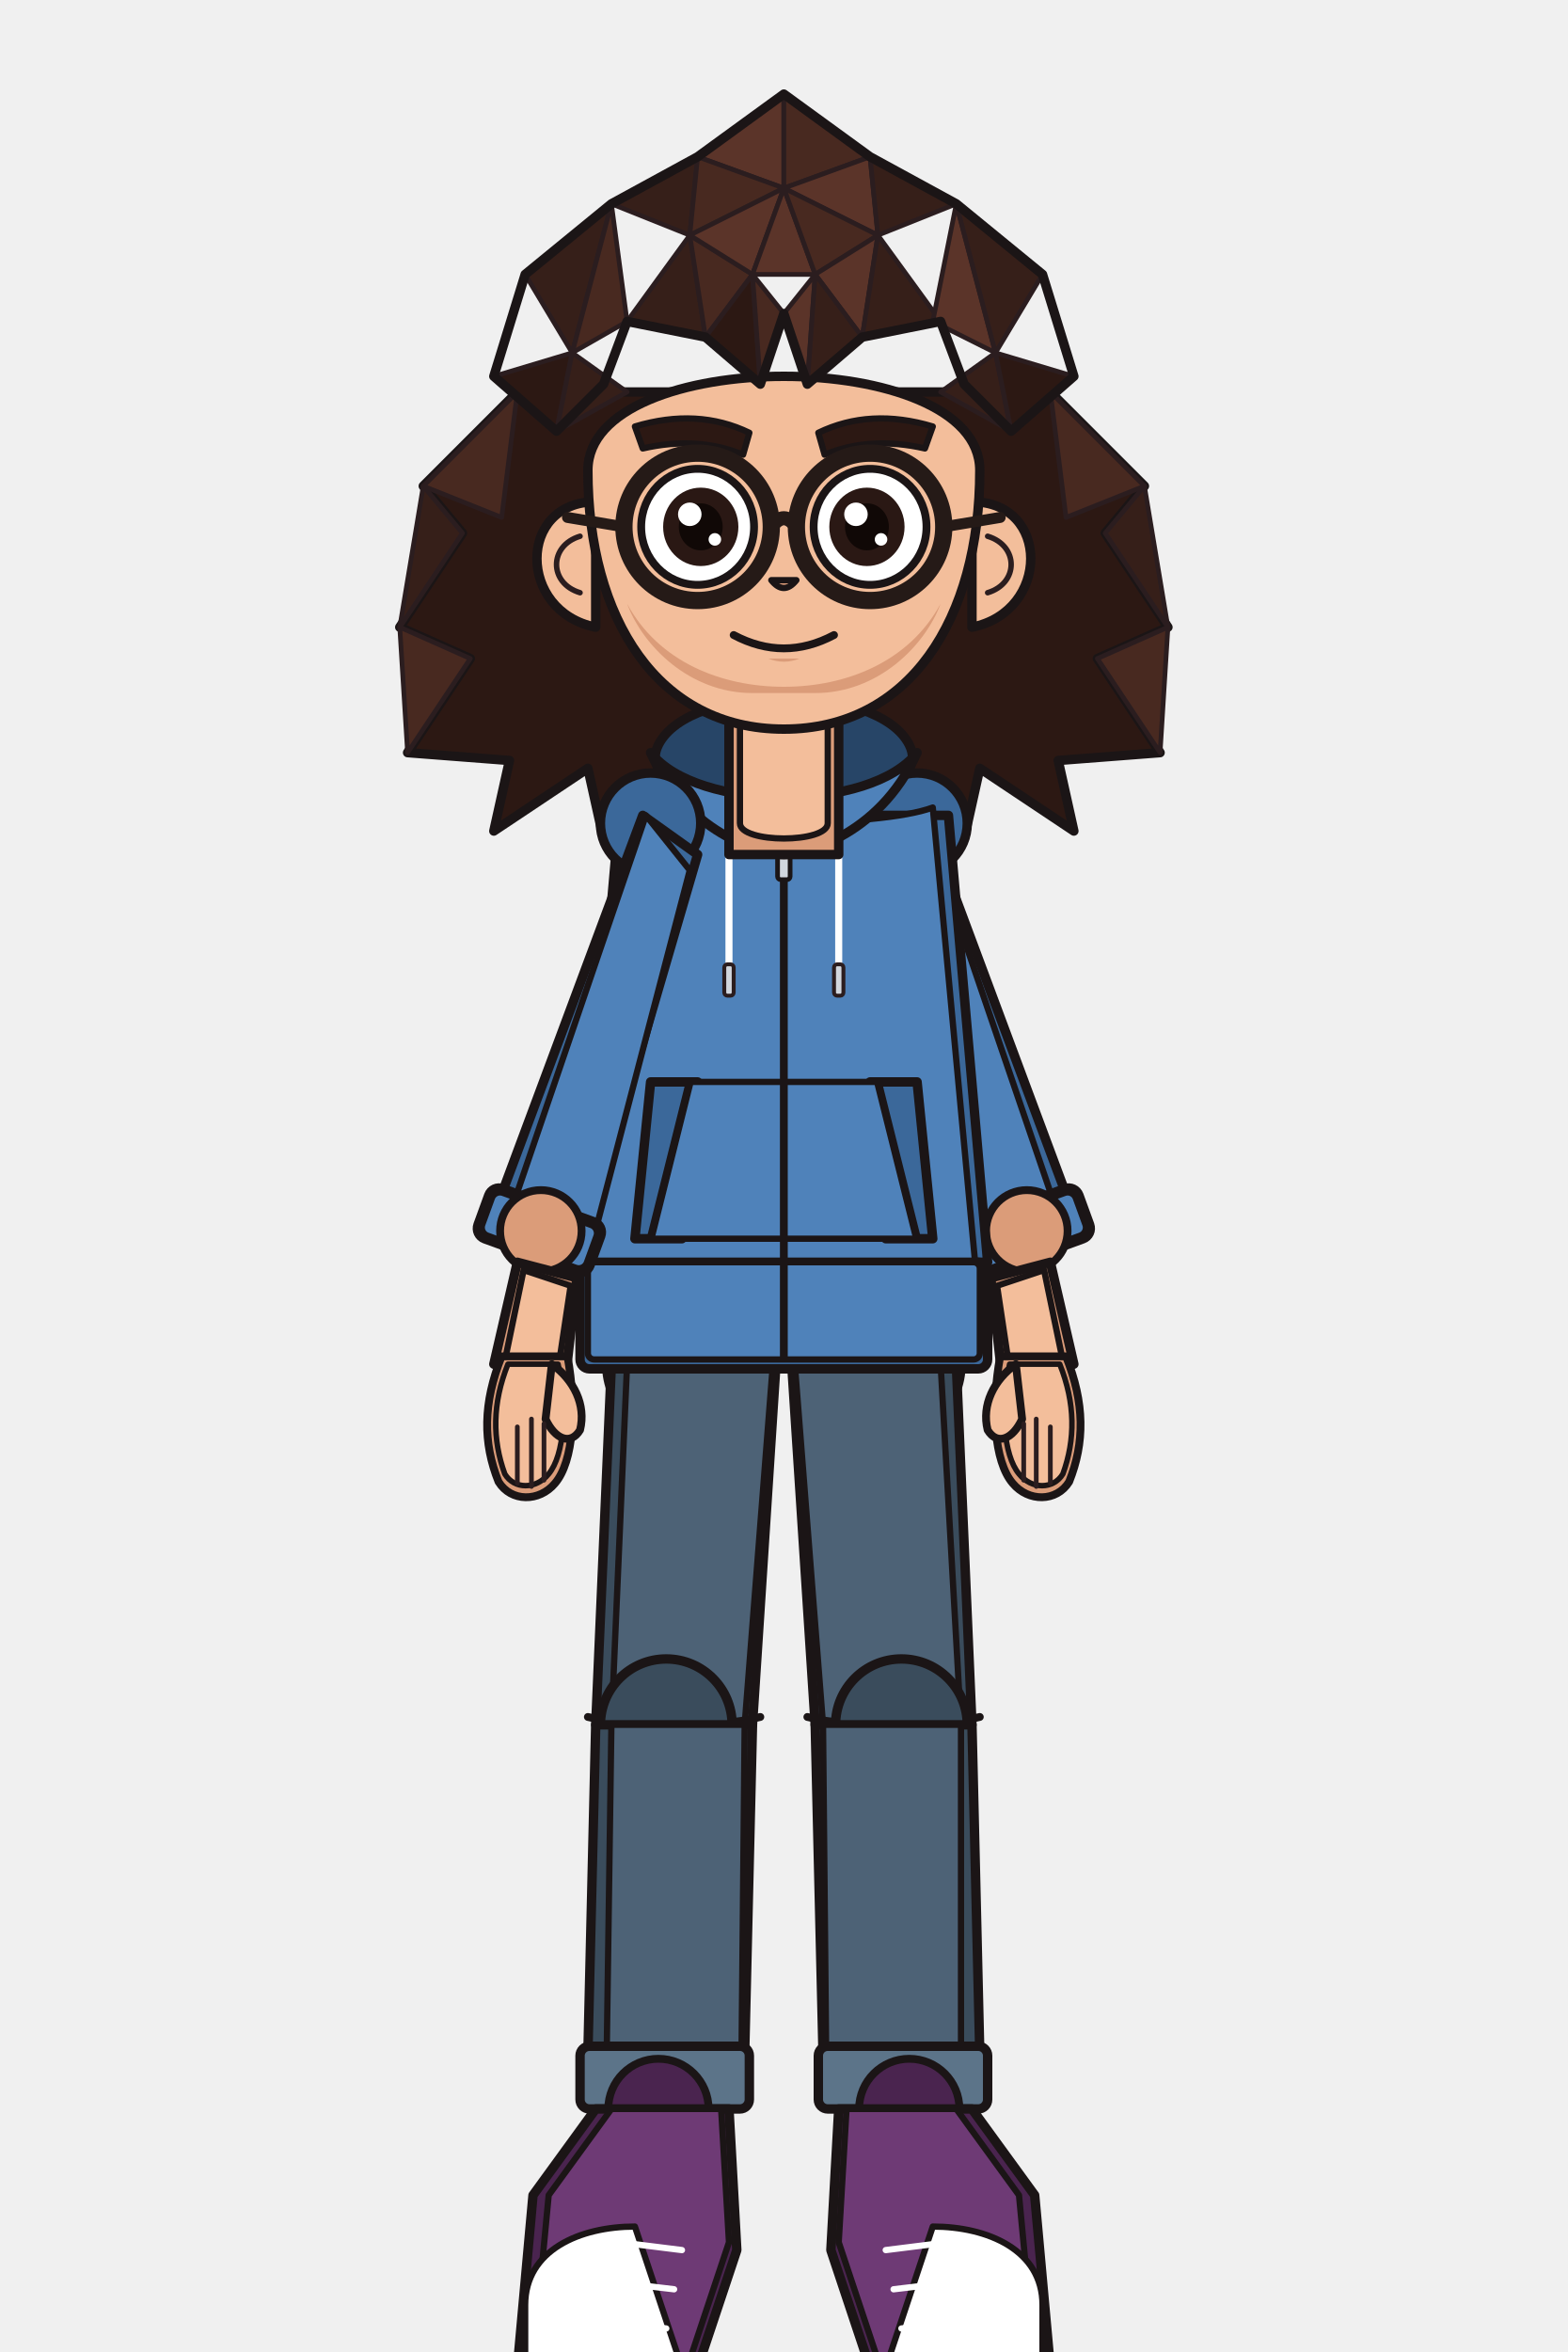
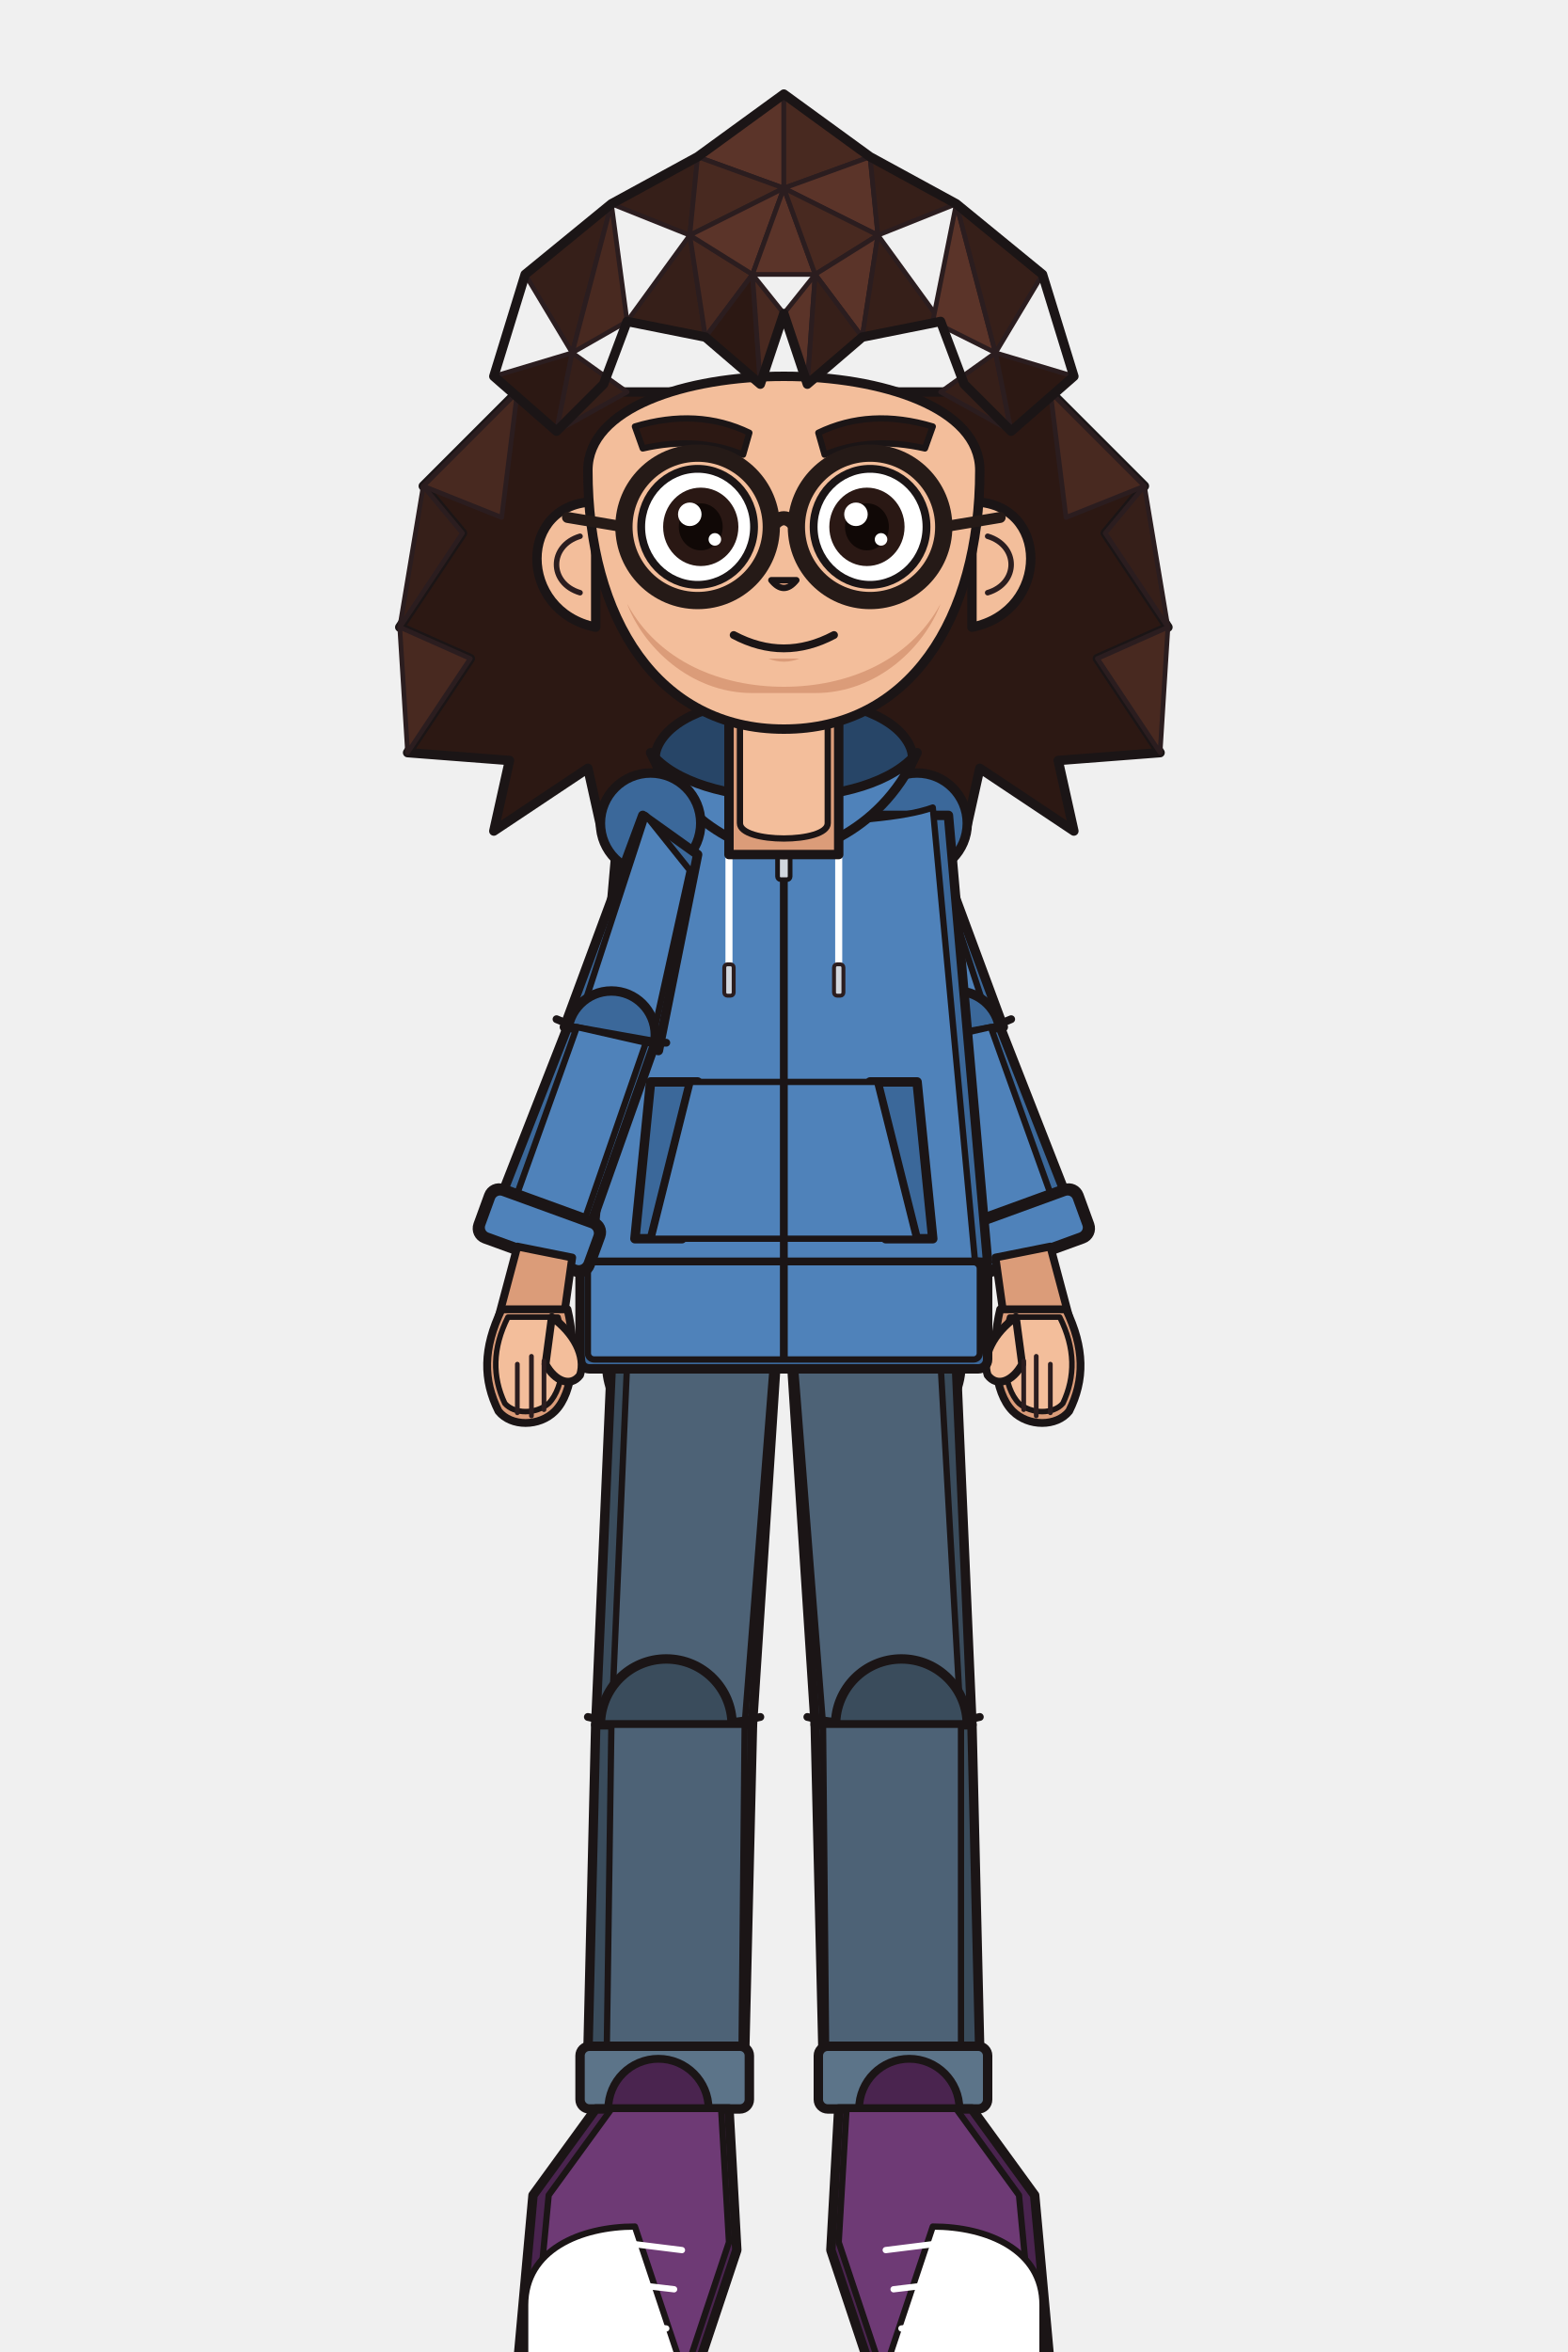
<svg xmlns="http://www.w3.org/2000/svg" viewBox="0 0 1000 1500" width="1000" height="1500">
  <rect width="1000" height="1500" fill="none" />
  <g id="character_root">
    <g id="fk_head_back" transform="rotate(0.0, 500, 500)">
      <g id="layer_head_back">
        <path fill="#2c1813" stroke="#1b1516" stroke-width="6" stroke-linecap="round" stroke-linejoin="round" d="M330 250 L270 310 L295 340 L255 400 L300 420 L260 480 L325 485 L315 530 L375 490 L385 535 L440 480 L500 505 L560 480 L615 535 L625 490 L685 530 L675 485 L740 480 L700 420 L745 400 L705 340 L730 310 L670 250 Z" />
        <polygon points="330,250 270,310 320,330" fill="#482920" stroke="#2b1d1f" stroke-width="3" stroke-linejoin="round" />
        <polygon points="270,310 295,340 255,400" fill="#361f19" stroke="#2b1d1f" stroke-width="3" stroke-linejoin="round" />
        <polygon points="255,400 300,420 260,480" fill="#482920" stroke="#2b1d1f" stroke-width="3" stroke-linejoin="round" />
        <polygon points="670,250 730,310 680,330" fill="#482920" stroke="#2b1d1f" stroke-width="3" stroke-linejoin="round" />
        <polygon points="730,310 705,340 745,400" fill="#361f19" stroke="#2b1d1f" stroke-width="3" stroke-linejoin="round" />
        <polygon points="745,400 700,420 740,480" fill="#482920" stroke="#2b1d1f" stroke-width="3" stroke-linejoin="round" />
      </g>
    </g>
    <g id="fk_leg_r" transform="rotate(0.0, 565, 870)">
      <g id="layer_leg_upper_right">
        <circle cx="565" cy="870" r="48" fill="#3a4c5c" stroke="#1b1516" stroke-width="6" />
        <path fill="#3a4c5c" stroke="#1b1516" stroke-width="6" stroke-linecap="round" stroke-linejoin="round" d="M505 870 L520 1100 L620 1100 L610 870 Z" />
        <path fill="#4d6276" stroke="#1b1516" stroke-width="4" stroke-linecap="round" stroke-linejoin="round" d="M507 870 L525 1100 L613 1100 L600 870 Z" />
        <path fill="#3a4c5c" stroke="#1b1516" stroke-width="5" stroke-linecap="round" d="M515 1095 Q570 1108 625 1095" />
      </g>
      <g id="fk_leg_lower_r" transform="rotate(0.0, 575, 1100)">
        <g id="layer_leg_lower_right">
          <circle cx="575" cy="1100" r="42" fill="#3a4c5c" stroke="#1b1516" stroke-width="6" />
          <path fill="#3a4c5c" stroke="#1b1516" stroke-width="6" stroke-linecap="round" stroke-linejoin="round" d="M520 1100 L525 1310 L625 1310 L620 1100 Z" />
          <path fill="#4d6276" stroke="#1b1516" stroke-width="4" stroke-linecap="round" stroke-linejoin="round" d="M525 1100 L527 1310 L613 1310 L613 1100 Z" />
          <rect x="522" y="1305" width="108" height="40" rx="6" fill="#5c7489" stroke="#1b1516" stroke-width="6" />
        </g>
        <g id="fk_shoe_r" transform="rotate(0.0, 580, 1345)">
          <g id="layer_shoe_right">
            <circle cx="580" cy="1345" r="32" fill="#4a244f" stroke="#1b1516" stroke-width="5" />
            <path fill="#4a244f" stroke="#1b1516" stroke-width="6" stroke-linecap="round" stroke-linejoin="round" d="M660 1400 L620 1345 L535 1345 L530 1435 L555 1510 L670 1510 Z" />
            <path fill="#6e3a75" stroke="#1b1516" stroke-width="4" stroke-linecap="round" stroke-linejoin="round" d="M650 1400 L610 1345 L540 1345 L535 1430 L560 1505 L660 1505 Z" />
            <path fill="#ffffff" stroke="#1b1516" stroke-width="4" stroke-linecap="round" stroke-linejoin="round" d="M665 1510 L665 1470 C665 1435 630 1420 595 1420 L565 1510 Z" />
            <line x1="605" y1="1430" x2="565" y2="1435" stroke="#ffffff" stroke-width="4" stroke-linecap="round" />
            <line x1="612" y1="1455" x2="570" y2="1460" stroke="#ffffff" stroke-width="4" stroke-linecap="round" />
            <line x1="622" y1="1480" x2="575" y2="1485" stroke="#ffffff" stroke-width="4" stroke-linecap="round" />
            <path fill="#eef1f5" stroke="#1b1516" stroke-width="6" stroke-linecap="round" stroke-linejoin="round" d="M675 1505 L550 1505 C540 1505 535 1520 540 1540 L675 1540 C685 1540 685 1505 675 1505 Z" />
          </g>
        </g>
      </g>
    </g>
    <g id="fk_leg_l" transform="rotate(0.0, 435, 870)">
      <g id="layer_leg_upper_left">
        <circle cx="435" cy="870" r="48" fill="#3a4c5c" stroke="#1b1516" stroke-width="6" />
        <path fill="#3a4c5c" stroke="#1b1516" stroke-width="6" stroke-linecap="round" stroke-linejoin="round" d="M390 870 L380 1100 L480 1100 L495 870 Z" />
        <path fill="#4d6276" stroke="#1b1516" stroke-width="4" stroke-linecap="round" stroke-linejoin="round" d="M400 870 L390 1100 L475 1100 L493 870 Z" />
        <path fill="#3a4c5c" stroke="#1b1516" stroke-width="5" stroke-linecap="round" d="M375 1095 Q430 1108 485 1095" />
      </g>
      <g id="fk_leg_lower_l" transform="rotate(0.0, 425, 1100)">
        <g id="layer_leg_lower_left">
          <circle cx="425" cy="1100" r="42" fill="#3a4c5c" stroke="#1b1516" stroke-width="6" />
          <path fill="#3a4c5c" stroke="#1b1516" stroke-width="6" stroke-linecap="round" stroke-linejoin="round" d="M380 1100 L375 1310 L475 1310 L480 1100 Z" />
          <path fill="#4d6276" stroke="#1b1516" stroke-width="4" stroke-linecap="round" stroke-linejoin="round" d="M390 1100 L387 1310 L473 1310 L475 1100 Z" />
          <rect x="370" y="1305" width="108" height="40" rx="6" fill="#5c7489" stroke="#1b1516" stroke-width="6" />
        </g>
        <g id="fk_shoe_l" transform="rotate(0.0, 420, 1345)">
          <g id="layer_shoe_left">
            <circle cx="420" cy="1345" r="32" fill="#4a244f" stroke="#1b1516" stroke-width="5" />
            <path fill="#4a244f" stroke="#1b1516" stroke-width="6" stroke-linecap="round" stroke-linejoin="round" d="M340 1400 L380 1345 L465 1345 L470 1435 L445 1510 L330 1510 Z" />
            <path fill="#6e3a75" stroke="#1b1516" stroke-width="4" stroke-linecap="round" stroke-linejoin="round" d="M350 1400 L390 1345 L460 1345 L465 1430 L440 1505 L340 1505 Z" />
            <path fill="#ffffff" stroke="#1b1516" stroke-width="4" stroke-linecap="round" stroke-linejoin="round" d="M335 1510 L335 1470 C335 1435 370 1420 405 1420 L435 1510 Z" />
            <line x1="395" y1="1430" x2="435" y2="1435" stroke="#ffffff" stroke-width="4" stroke-linecap="round" />
            <line x1="388" y1="1455" x2="430" y2="1460" stroke="#ffffff" stroke-width="4" stroke-linecap="round" />
            <line x1="378" y1="1480" x2="425" y2="1485" stroke="#ffffff" stroke-width="4" stroke-linecap="round" />
            <path fill="#eef1f5" stroke="#1b1516" stroke-width="6" stroke-linecap="round" stroke-linejoin="round" d="M325 1505 L450 1505 C460 1505 465 1520 460 1540 L325 1540 C315 1540 315 1505 325 1505 Z" />
          </g>
        </g>
      </g>
    </g>
    <g id="fk_arm_r" transform="rotate(0.0, 585, 525)">
      <g id="layer_arm_upper_right">
        <circle cx="585" cy="525" r="32" fill="#3b689a" stroke="#1b1516" stroke-width="6" />
-         <path fill="#3b689a" stroke="#1b1516" stroke-width="6" stroke-linecap="round" stroke-linejoin="round" d="M590 520 L685 775 L628 795 L555 545 Z" />
-         <path fill="#4f82ba" stroke="#1b1516" stroke-width="4" stroke-linecap="round" stroke-linejoin="round" d="M588 520 L675 775 L622 792 L560 555 Z" />
-         <g transform="rotate(-20, 655, 785)">
-           <rect x="618" y="768" width="76" height="34" rx="7" fill="#3b689a" stroke="#1b1516" stroke-width="6" />
-           <rect x="621" y="771" width="70" height="28" rx="5" fill="#4f82ba" stroke="#1b1516" stroke-width="3" />
-         </g>
-       </g>
-       <g id="fk_arm_lower_r" transform="rotate(0.0, 655, 785)">
+         <path fill="#3b689a" stroke="#1b1516" stroke-width="6" stroke-linecap="round" stroke-linejoin="round" d="M590 520 L640 655 L580 670 L555 545 Z" />
+         <path fill="#4f82ba" stroke="#1b1516" stroke-width="4" stroke-linecap="round" stroke-linejoin="round" d="M588 520 L632 655 L585 668 L560 555 Z" />
+         <path fill="#3b689a" stroke="#1b1516" stroke-width="5" stroke-linecap="round" d="M645 650 Q610 665 575 665" />
+       </g>
+       <g id="fk_arm_lower_r" transform="rotate(0.0, 610, 660)">
        <g id="layer_arm_lower_right">
-           <circle cx="655" cy="785" r="26" fill="#db9c79" stroke="#1b1516" stroke-width="5" />
-           <path fill="#db9c79" stroke="#1b1516" stroke-width="6" stroke-linecap="round" stroke-linejoin="round" d="M670 805 L685 870 L640 885 L632 815 Z" />
-           <path fill="#f3be9b" stroke="#1b1516" stroke-width="4" stroke-linecap="round" stroke-linejoin="round" d="M666 810 L678 868 L645 880 L636 820 Z" />
+           <circle cx="610" cy="660" r="28" fill="#3b689a" stroke="#1b1516" stroke-width="6" />
+           <path fill="#3b689a" stroke="#1b1516" stroke-width="6" stroke-linecap="round" stroke-linejoin="round" d="M638 655 L685 775 L628 795 L582 665 Z" />
+           <path fill="#4f82ba" stroke="#1b1516" stroke-width="4" stroke-linecap="round" stroke-linejoin="round" d="M632 655 L675 775 L632 792 L588 665 Z" />
+           <g transform="rotate(-20, 655, 785)">
+             <rect x="618" y="768" width="76" height="34" rx="7" fill="#3b689a" stroke="#1b1516" stroke-width="6" />
+             <rect x="621" y="771" width="70" height="28" rx="5" fill="#4f82ba" stroke="#1b1516" stroke-width="3" />
+           </g>
          <g id="boy_hand_r">
-             <path fill="#db9c79" stroke="#1b1516" stroke-width="5" stroke-linecap="round" stroke-linejoin="round" d="M680 865 C692 895 692 920 682 945 C674 958 656 958 646 946 C634 932 632 898 638 865 Z" />
-             <path fill="#f3be9b" stroke="#1b1516" stroke-width="3.5" stroke-linecap="round" stroke-linejoin="round" d="M676 870 C686 895 686 918 678 940 C672 950 658 950 650 940 C640 928 638 898 644 870 Z" />
-             <path fill="#f3be9b" stroke="#1b1516" stroke-width="5" stroke-linecap="round" stroke-linejoin="round" d="M648 870 C634 880 626 896 630 912 C636 922 646 918 652 905 Z" />
-             <line x1="670" y1="946" x2="670" y2="910" stroke="#2b1d1f" stroke-width="3" stroke-linecap="round" />
-             <line x1="661" y1="948" x2="661" y2="905" stroke="#2b1d1f" stroke-width="3" stroke-linecap="round" />
-             <line x1="653" y1="944" x2="653" y2="908" stroke="#2b1d1f" stroke-width="3" stroke-linecap="round" />
+             <path fill="#db9c79" stroke="#1b1516" stroke-width="5" stroke-linecap="round" stroke-linejoin="round" d="M670 795 L682 840 L642 852 L635 802 Z" />
+             <path fill="#db9c79" stroke="#1b1516" stroke-width="5" stroke-linecap="round" stroke-linejoin="round" d="M680 835 C692 860 692 880 682 900 C674 910 656 910 646 900 C634 888 632 860 638 835 Z" />
+             <path fill="#f3be9b" stroke="#1b1516" stroke-width="3.5" stroke-linecap="round" stroke-linejoin="round" d="M676 840 C686 860 686 878 678 895 C672 902 658 902 650 895 C640 885 638 860 644 840 Z" />
+             <path fill="#f3be9b" stroke="#1b1516" stroke-width="5" stroke-linecap="round" stroke-linejoin="round" d="M648 840 C634 850 626 865 630 877 C636 885 646 881 652 870 Z" />
+             <line x1="670" y1="901" x2="670" y2="870" stroke="#2b1d1f" stroke-width="3" stroke-linecap="round" />
+             <line x1="661" y1="903" x2="661" y2="865" stroke="#2b1d1f" stroke-width="3" stroke-linecap="round" />
+             <line x1="653" y1="899" x2="653" y2="868" stroke="#2b1d1f" stroke-width="3" stroke-linecap="round" />
          </g>
        </g>
      </g>
    </g>
    <g id="layer_torso">
      <path fill="#274567" stroke="#1b1516" stroke-width="6" stroke-linecap="round" stroke-linejoin="round" d="M420 475 C440 435 560 435 580 475 C605 525 395 525 420 475 Z" />
      <path fill="#3b689a" stroke="#1b1516" stroke-width="6" stroke-linecap="round" stroke-linejoin="round" d="M395 520 L370 805 L630 805 L605 520 Z" />
      <path fill="#4f82ba" stroke="#1b1516" stroke-width="4" stroke-linecap="round" stroke-linejoin="round" d="M405 515 C440 528 560 528 595 515 L622 805 L378 805 Z" />
      <rect x="370" y="805" width="260" height="68" rx="6" fill="#3b689a" stroke="#1b1516" stroke-width="6" />
      <rect x="375" y="805" width="250" height="62" rx="4" fill="#4f82ba" stroke="#1b1516" stroke-width="4" />
      <path fill="#3b689a" stroke="#1b1516" stroke-width="6" stroke-linecap="round" stroke-linejoin="round" d="M415 690 L445 690 L435 790 L405 790 Z" />
      <path fill="#3b689a" stroke="#1b1516" stroke-width="6" stroke-linecap="round" stroke-linejoin="round" d="M585 690 L555 690 L565 790 L595 790 Z" />
      <path fill="#4f82ba" stroke="#1b1516" stroke-width="4" stroke-linecap="round" stroke-linejoin="round" d="M440 690 L560 690 L585 790 L415 790 Z" />
      <line x1="415" y1="790" x2="440" y2="690" stroke="#1b1516" stroke-width="5" stroke-linecap="round" />
      <line x1="585" y1="790" x2="560" y2="690" stroke="#1b1516" stroke-width="5" stroke-linecap="round" />
      <line x1="500" y1="535" x2="500" y2="865" stroke="#1b1516" stroke-width="5" stroke-linecap="round" />
      <rect x="496" y="545" width="8" height="16" rx="2" fill="#d2d7de" stroke="#1b1516" stroke-width="3" />
      <path fill="#4f82ba" stroke="#1b1516" stroke-width="6" stroke-linecap="round" stroke-linejoin="round" d="M415 480 C440 535 490 545 500 545 C510 545 560 535 585 480 C555 518 445 518 415 480 Z" />
      <path fill="none" stroke="#ffffff" stroke-width="4.5" stroke-linecap="round" d="M465 535 L465 615" />
      <rect x="462" y="615" width="6" height="20" rx="2" fill="#d2d7de" stroke="#2b1d1f" stroke-width="2.5" />
      <path fill="none" stroke="#ffffff" stroke-width="4.5" stroke-linecap="round" d="M535 535 L535 615" />
      <rect x="532" y="615" width="6" height="20" rx="2" fill="#d2d7de" stroke="#2b1d1f" stroke-width="2.5" />
    </g>
    <g id="fk_head_base" transform="rotate(0.0, 500, 500)">
      <g id="layer_head_base">
        <path fill="#db9c79" stroke="#1b1516" stroke-width="6" stroke-linecap="round" stroke-linejoin="round" d="M465 440 L465 545 L535 545 L535 440 Z" />
        <path fill="#f3be9b" stroke="#1b1516" stroke-width="4" stroke-linecap="round" stroke-linejoin="round" d="M472 440 L472 525 C472 538 528 538 528 525 L528 440 Z" />
        <path fill="#f3be9b" stroke="#1b1516" stroke-width="6" stroke-linecap="round" stroke-linejoin="round" d="M380 320 C330 320 330 390 380 400 Z" />
        <path fill="none" stroke="#2b1d1f" stroke-width="3.5" stroke-linecap="round" d="M370 342 C350 348 350 372 370 378" />
        <path fill="#f3be9b" stroke="#1b1516" stroke-width="6" stroke-linecap="round" stroke-linejoin="round" d="M620 320 C670 320 670 390 620 400 Z" />
        <path fill="none" stroke="#2b1d1f" stroke-width="3.5" stroke-linecap="round" d="M630 342 C650 348 650 372 630 378" />
        <path fill="#f3be9b" stroke="#1b1516" stroke-width="6" stroke-linecap="round" stroke-linejoin="round" d="M375 300 C375 220 625 220 625 300 C625 395 580 465 500 465 C420 465 375 395 375 300 Z" />
        <path fill="#db9c79" d="M480 442 C440 442 410 412 400 385 C420 422 460 438 500 438 C540 438 580 422 600 385 C590 412 560 442 520 442 Z" />
        <path fill="#2c1813" stroke="#1b1516" stroke-width="4" stroke-linecap="round" stroke-linejoin="round" d="M405 272 Q445 260 478 276 L474 290 Q445 278 410 286 Z" />
        <path fill="#2c1813" stroke="#1b1516" stroke-width="4" stroke-linecap="round" stroke-linejoin="round" d="M595 272 Q555 260 522 276 L526 290 Q555 278 590 286 Z" />
        <path fill="#db9c79" stroke="#1b1516" stroke-width="4" stroke-linecap="round" stroke-linejoin="round" d="M492 370 Q500 380 508 370 Z" />
        <circle cx="445" cy="336" r="47" fill="none" stroke="#251a17" stroke-width="11" />
        <circle cx="555" cy="336" r="47" fill="none" stroke="#251a17" stroke-width="11" />
        <path fill="none" stroke="#251a17" stroke-width="9" stroke-linecap="round" d="M492 336 Q500 325 508 336" />
        <line x1="398" y1="336" x2="362" y2="330" stroke="#251a17" stroke-width="7" stroke-linecap="round" />
        <line x1="602" y1="336" x2="638" y2="330" stroke="#251a17" stroke-width="7" stroke-linecap="round" />
        <polygon points="500,60 445,100 500,120" fill="#5b3429" stroke="#2b1d1f" stroke-width="3" stroke-linejoin="round" />
        <polygon points="500,60 500,120 555,100" fill="#482920" stroke="#2b1d1f" stroke-width="3" stroke-linejoin="round" />
        <polygon points="445,100 390,130 440,150" fill="#361f19" stroke="#2b1d1f" stroke-width="3" stroke-linejoin="round" />
        <polygon points="445,100 440,150 500,120" fill="#482920" stroke="#2b1d1f" stroke-width="3" stroke-linejoin="round" />
        <polygon points="555,100 500,120 560,150" fill="#5b3429" stroke="#2b1d1f" stroke-width="3" stroke-linejoin="round" />
        <polygon points="555,100 610,130 560,150" fill="#361f19" stroke="#2b1d1f" stroke-width="3" stroke-linejoin="round" />
        <polygon points="440,150 400,205 450,215" fill="#361f19" stroke="#2b1d1f" stroke-width="3" stroke-linejoin="round" />
        <polygon points="440,150 450,215 480,175" fill="#482920" stroke="#2b1d1f" stroke-width="3" stroke-linejoin="round" />
        <polygon points="500,120 440,150 480,175" fill="#5b3429" stroke="#2b1d1f" stroke-width="3" stroke-linejoin="round" />
        <polygon points="500,120 480,175 520,175" fill="#5b3429" stroke="#2b1d1f" stroke-width="3" stroke-linejoin="round" />
        <polygon points="500,120 520,175 560,150" fill="#482920" stroke="#2b1d1f" stroke-width="3" stroke-linejoin="round" />
        <polygon points="560,150 520,175 550,215" fill="#5b3429" stroke="#2b1d1f" stroke-width="3" stroke-linejoin="round" />
        <polygon points="560,150 550,215 600,205" fill="#361f19" stroke="#2b1d1f" stroke-width="3" stroke-linejoin="round" />
        <polygon points="480,175 450,215 485,245" fill="#2c1813" stroke="#2b1d1f" stroke-width="3" stroke-linejoin="round" />
        <polygon points="480,175 485,245 500,200" fill="#482920" stroke="#2b1d1f" stroke-width="3" stroke-linejoin="round" />
        <polygon points="520,175 500,200 515,245" fill="#5b3429" stroke="#2b1d1f" stroke-width="3" stroke-linejoin="round" />
        <polygon points="520,175 515,245 550,215" fill="#361f19" stroke="#2b1d1f" stroke-width="3" stroke-linejoin="round" />
        <polygon points="390,130 335,175 365,225" fill="#361f19" stroke="#2b1d1f" stroke-width="3" stroke-linejoin="round" />
        <polygon points="390,130 365,225 400,205" fill="#482920" stroke="#2b1d1f" stroke-width="3" stroke-linejoin="round" />
        <polygon points="365,225 315,240 355,275" fill="#2c1813" stroke="#2b1d1f" stroke-width="3" stroke-linejoin="round" />
        <polygon points="365,225 355,275 400,250" fill="#361f19" stroke="#2b1d1f" stroke-width="3" stroke-linejoin="round" />
        <polygon points="610,130 595,205 635,225" fill="#5b3429" stroke="#2b1d1f" stroke-width="3" stroke-linejoin="round" />
        <polygon points="610,130 635,225 665,175" fill="#361f19" stroke="#2b1d1f" stroke-width="3" stroke-linejoin="round" />
        <polygon points="635,225 600,250 645,275" fill="#361f19" stroke="#2b1d1f" stroke-width="3" stroke-linejoin="round" />
        <polygon points="635,225 645,275 685,240" fill="#2c1813" stroke="#2b1d1f" stroke-width="3" stroke-linejoin="round" />
        <path fill="none" stroke="#1b1516" stroke-width="6" stroke-linecap="round" stroke-linejoin="round" d="M500 60 L445 100 L390 130 L335 175 L315 240 L355 275 L385 245 L400 205 L450 215 L485 245 L500 200 L515 245 L550 215 L600 205 L615 245 L645 275 L685 240 L665 175 L610 130 L555 100 Z" />
      </g>
      <g id="layer_eyes_open">
        <ellipse cx="445" cy="336" rx="36" ry="37" fill="#ffffff" stroke="#1b1516" stroke-width="5" />
        <ellipse cx="447" cy="336" rx="24" ry="25" fill="#2a1814" />
        <ellipse cx="447" cy="336" rx="14" ry="15" fill="#100806" />
        <circle cx="440" cy="328" r="7.5" fill="#ffffff" />
        <circle cx="456" cy="344" r="4" fill="#ffffff" />
        <ellipse cx="555" cy="336" rx="36" ry="37" fill="#ffffff" stroke="#1b1516" stroke-width="5" />
        <ellipse cx="553" cy="336" rx="24" ry="25" fill="#2a1814" />
        <ellipse cx="553" cy="336" rx="14" ry="15" fill="#100806" />
        <circle cx="546" cy="328" r="7.5" fill="#ffffff" />
        <circle cx="562" cy="344" r="4" fill="#ffffff" />
      </g>
      <g id="layer_mouth_closed">
        <path fill="none" stroke="#1b1516" stroke-width="5" stroke-linecap="round" d="M468 405 Q500 422 532 405" />
        <path fill="#db9c79" d="M490 420 Q500 424 510 420 Z" />
      </g>
    </g>
    <g id="fk_arm_l" transform="rotate(0.0, 415, 525)">
      <g id="layer_arm_upper_left">
        <circle cx="415" cy="525" r="32" fill="#3b689a" stroke="#1b1516" stroke-width="6" />
-         <path fill="#3b689a" stroke="#1b1516" stroke-width="6" stroke-linecap="round" stroke-linejoin="round" d="M410 520 L315 775 L372 795 L445 545 Z" />
-         <path fill="#4f82ba" stroke="#1b1516" stroke-width="4" stroke-linecap="round" stroke-linejoin="round" d="M412 520 L325 775 L378 792 L440 555 Z" />
-         <g transform="rotate(20, 345, 785)">
-           <rect x="306" y="768" width="76" height="34" rx="7" fill="#3b689a" stroke="#1b1516" stroke-width="6" />
-           <rect x="309" y="771" width="70" height="28" rx="5" fill="#4f82ba" stroke="#1b1516" stroke-width="3" />
-         </g>
-       </g>
-       <g id="fk_arm_lower_l" transform="rotate(0.0, 345, 785)">
+         <path fill="#3b689a" stroke="#1b1516" stroke-width="6" stroke-linecap="round" stroke-linejoin="round" d="M410 520 L360 655 L420 670 L445 545 Z" />
+         <path fill="#4f82ba" stroke="#1b1516" stroke-width="4" stroke-linecap="round" stroke-linejoin="round" d="M412 520 L368 655 L415 668 L440 555 Z" />
+         <path fill="#3b689a" stroke="#1b1516" stroke-width="5" stroke-linecap="round" d="M355 650 Q390 665 425 665" />
+       </g>
+       <g id="fk_arm_lower_l" transform="rotate(0.0, 390, 660)">
        <g id="layer_arm_lower_left">
-           <circle cx="345" cy="785" r="26" fill="#db9c79" stroke="#1b1516" stroke-width="5" />
-           <path fill="#db9c79" stroke="#1b1516" stroke-width="6" stroke-linecap="round" stroke-linejoin="round" d="M330 805 L315 870 L360 885 L368 815 Z" />
-           <path fill="#f3be9b" stroke="#1b1516" stroke-width="4" stroke-linecap="round" stroke-linejoin="round" d="M334 810 L322 868 L355 880 L364 820 Z" />
+           <circle cx="390" cy="660" r="28" fill="#3b689a" stroke="#1b1516" stroke-width="6" />
+           <path fill="#3b689a" stroke="#1b1516" stroke-width="6" stroke-linecap="round" stroke-linejoin="round" d="M362 655 L315 775 L372 795 L418 665 Z" />
+           <path fill="#4f82ba" stroke="#1b1516" stroke-width="4" stroke-linecap="round" stroke-linejoin="round" d="M368 655 L325 775 L368 792 L412 665 Z" />
+           <g transform="rotate(20, 345, 785)">
+             <rect x="306" y="768" width="76" height="34" rx="7" fill="#3b689a" stroke="#1b1516" stroke-width="6" />
+             <rect x="309" y="771" width="70" height="28" rx="5" fill="#4f82ba" stroke="#1b1516" stroke-width="3" />
+           </g>
          <g id="boy_hand_l">
-             <path fill="#db9c79" stroke="#1b1516" stroke-width="5" stroke-linecap="round" stroke-linejoin="round" d="M320 865 C308 895 308 920 318 945 C326 958 344 958 354 946 C366 932 368 898 362 865 Z" />
-             <path fill="#f3be9b" stroke="#1b1516" stroke-width="3.5" stroke-linecap="round" stroke-linejoin="round" d="M324 870 C314 895 314 918 322 940 C328 950 342 950 350 940 C360 928 362 898 356 870 Z" />
-             <path fill="#f3be9b" stroke="#1b1516" stroke-width="5" stroke-linecap="round" stroke-linejoin="round" d="M352 870 C366 880 374 896 370 912 C364 922 354 918 348 905 Z" />
-             <line x1="330" y1="946" x2="330" y2="910" stroke="#2b1d1f" stroke-width="3" stroke-linecap="round" />
-             <line x1="339" y1="948" x2="339" y2="905" stroke="#2b1d1f" stroke-width="3" stroke-linecap="round" />
-             <line x1="347" y1="944" x2="347" y2="908" stroke="#2b1d1f" stroke-width="3" stroke-linecap="round" />
+             <path fill="#db9c79" stroke="#1b1516" stroke-width="5" stroke-linecap="round" stroke-linejoin="round" d="M330 795 L318 840 L358 852 L365 802 Z" />
+             <path fill="#db9c79" stroke="#1b1516" stroke-width="5" stroke-linecap="round" stroke-linejoin="round" d="M320 835 C308 860 308 880 318 900 C326 910 344 910 354 900 C366 888 368 860 362 835 Z" />
+             <path fill="#f3be9b" stroke="#1b1516" stroke-width="3.5" stroke-linecap="round" stroke-linejoin="round" d="M324 840 C314 860 314 878 322 895 C328 902 342 902 350 895 C360 885 362 860 356 840 Z" />
+             <path fill="#f3be9b" stroke="#1b1516" stroke-width="5" stroke-linecap="round" stroke-linejoin="round" d="M352 840 C366 850 374 865 370 877 C364 885 354 881 348 870 Z" />
+             <line x1="330" y1="901" x2="330" y2="870" stroke="#2b1d1f" stroke-width="3" stroke-linecap="round" />
+             <line x1="339" y1="903" x2="339" y2="865" stroke="#2b1d1f" stroke-width="3" stroke-linecap="round" />
+             <line x1="347" y1="899" x2="347" y2="868" stroke="#2b1d1f" stroke-width="3" stroke-linecap="round" />
          </g>
        </g>
      </g>
    </g>
  </g>
</svg>
